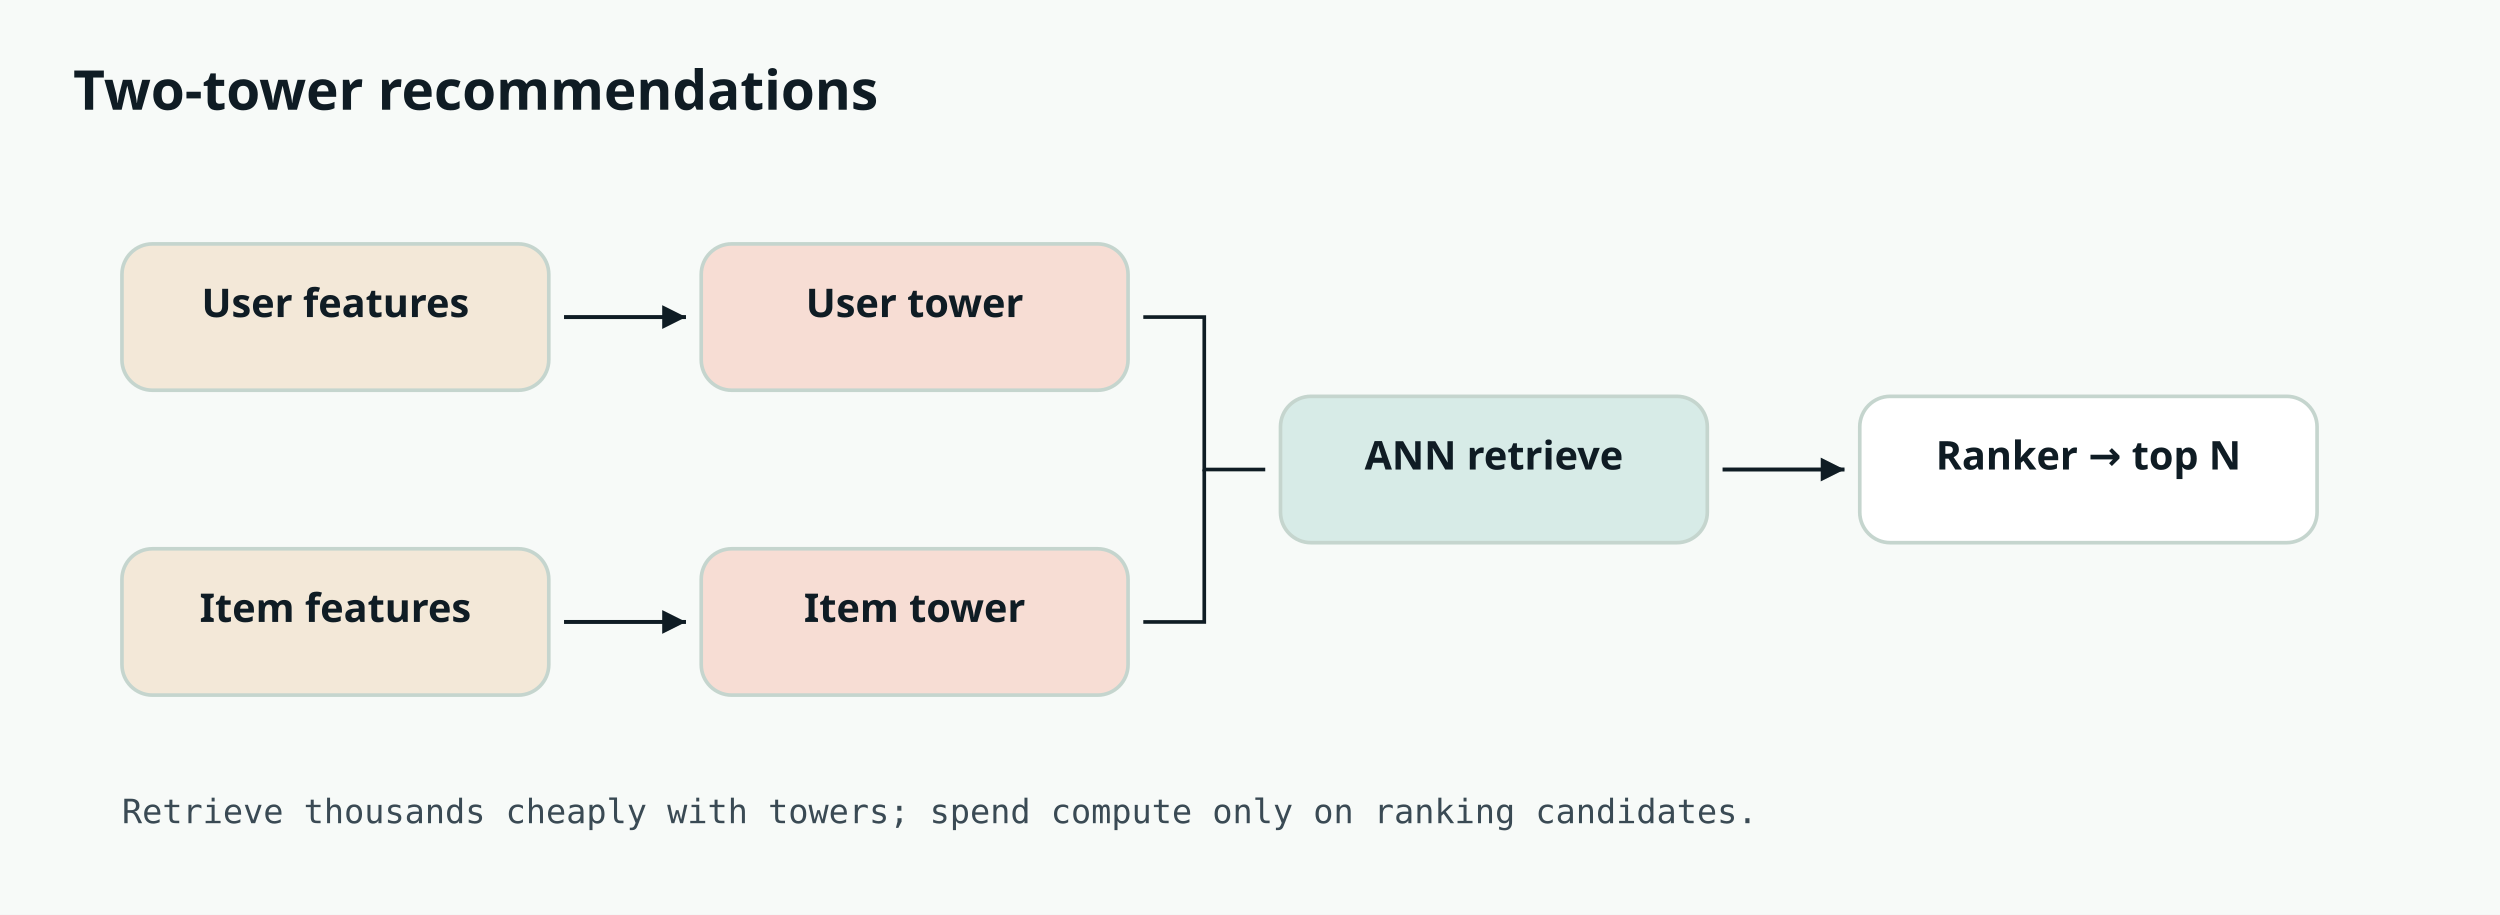
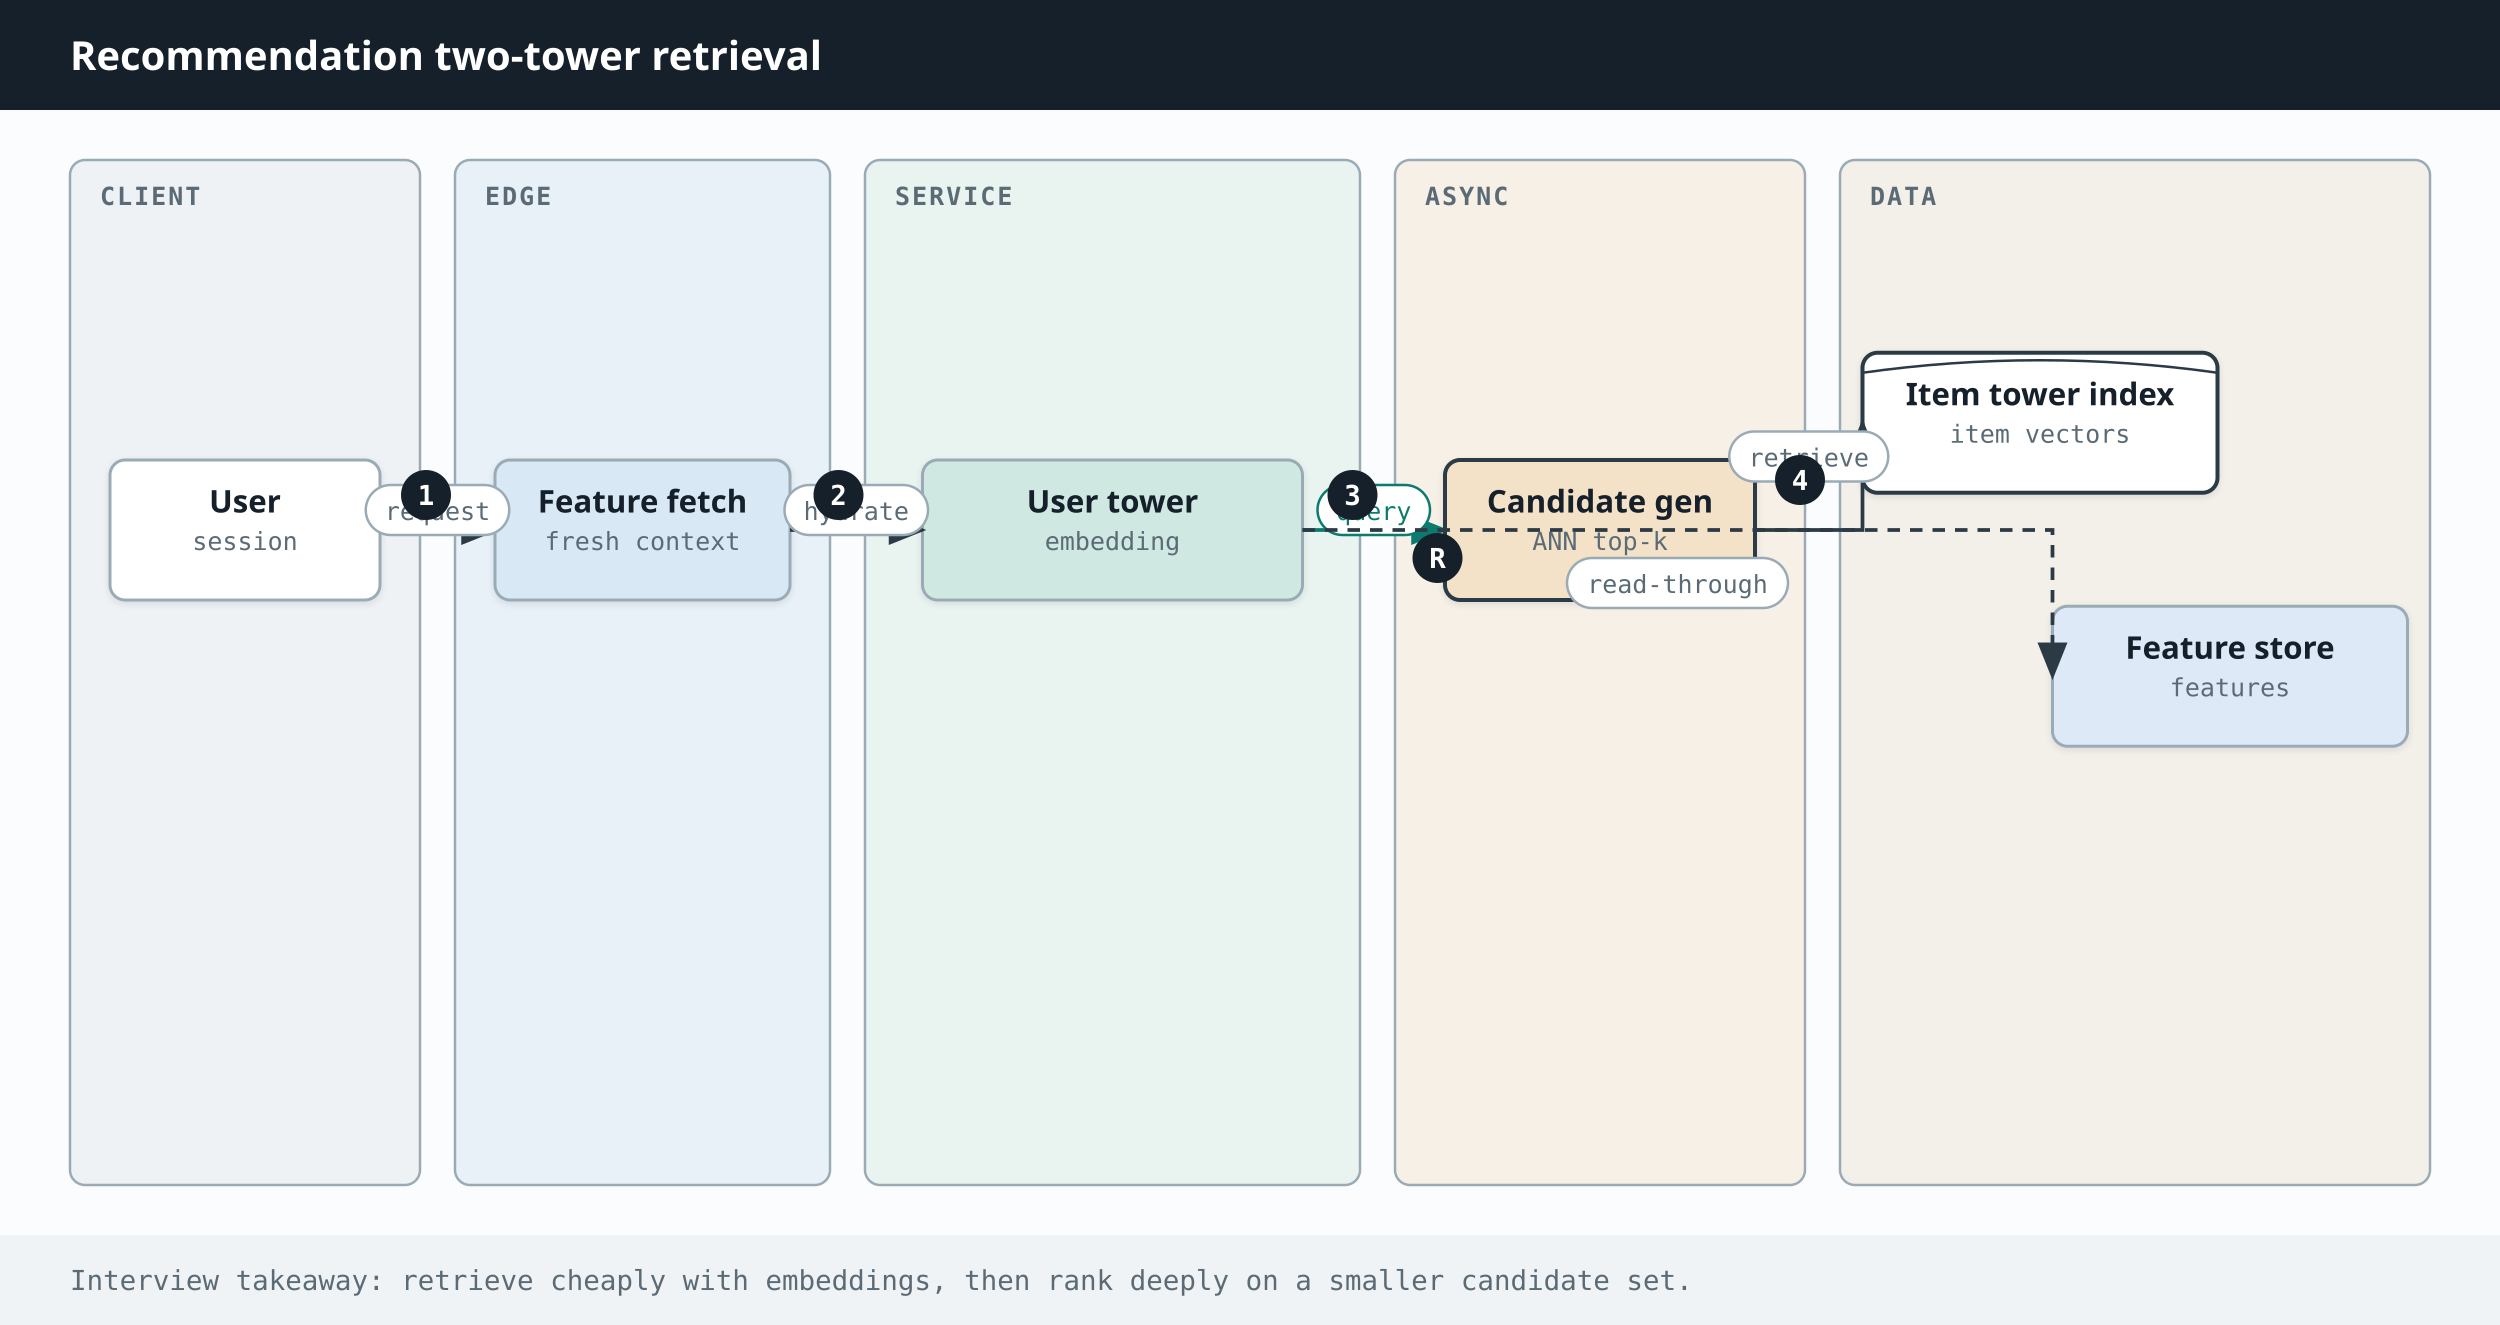
- <svg xmlns="http://www.w3.org/2000/svg" width="820" height="300" viewBox="0 0 820 300" role="img" aria-label="Two-tower recommendations">
+ <svg xmlns="http://www.w3.org/2000/svg" width="1000" height="530" viewBox="0 0 1000 530" role="img" aria-label="Recommendation two-tower retrieval">
  <defs>
-     <marker id="arrowhead" markerWidth="8" markerHeight="8" refX="6" refY="3" orient="auto">
-       <path d="M0,0 L6,3 L0,6 Z" fill="#0f1c24" />
+     <marker id="arr-recommendation-two-tower-retrieval" markerWidth="10" markerHeight="8" refX="9" refY="4" orient="auto">
+       <path d="M0,0 L10,4 L0,8 Z" fill="#2c3a45" />
    </marker>
+     <marker id="arr-acc-recommendation-two-tower-retrieval" markerWidth="10" markerHeight="8" refX="9" refY="4" orient="auto">
+       <path d="M0,0 L10,4 L0,8 Z" fill="#0d7a6f" />
+     </marker>
+     <filter id="sh-recommendation-two-tower-retrieval" x="-8%" y="-8%" width="116%" height="124%">
+       <feDropShadow dx="0" dy="1" stdDeviation="1.2" flood-color="#15202b" flood-opacity="0.10" />
+     </filter>
  </defs>
-   <rect width="820" height="300" fill="#f7faf8" />
-   <text x="24" y="36" font-family="Manrope, Segoe UI, sans-serif" font-size="18" font-weight="700" fill="#0f1c24">Two-tower recommendations</text>
-   <rect x="40" y="80" width="140" height="48" rx="10" fill="#f3e8d8" stroke="#c5d5ce" stroke-width="1.2" />
-   <text x="110.0" y="104.0" text-anchor="middle" font-family="Manrope, Segoe UI, sans-serif" font-size="13" font-weight="650" fill="#0f1c24">User features</text>
-   <rect x="40" y="180" width="140" height="48" rx="10" fill="#f3e8d8" stroke="#c5d5ce" stroke-width="1.2" />
-   <text x="110.0" y="204.0" text-anchor="middle" font-family="Manrope, Segoe UI, sans-serif" font-size="13" font-weight="650" fill="#0f1c24">Item features</text>
-   <rect x="230" y="80" width="140" height="48" rx="10" fill="#f7ddd4" stroke="#c5d5ce" stroke-width="1.2" />
-   <text x="300.0" y="104.0" text-anchor="middle" font-family="Manrope, Segoe UI, sans-serif" font-size="13" font-weight="650" fill="#0f1c24">User tower</text>
-   <rect x="230" y="180" width="140" height="48" rx="10" fill="#f7ddd4" stroke="#c5d5ce" stroke-width="1.2" />
-   <text x="300.0" y="204.0" text-anchor="middle" font-family="Manrope, Segoe UI, sans-serif" font-size="13" font-weight="650" fill="#0f1c24">Item tower</text>
-   <rect x="420" y="130" width="140" height="48" rx="10" fill="#d7ebe7" stroke="#c5d5ce" stroke-width="1.2" />
-   <text x="490.0" y="154.0" text-anchor="middle" font-family="Manrope, Segoe UI, sans-serif" font-size="13" font-weight="650" fill="#0f1c24">ANN retrieve</text>
-   <rect x="610" y="130" width="150" height="48" rx="10" fill="#fff" stroke="#c5d5ce" stroke-width="1.2" />
-   <text x="685.0" y="154.0" text-anchor="middle" font-family="Manrope, Segoe UI, sans-serif" font-size="13" font-weight="650" fill="#0f1c24">Ranker → top N</text>
-   <path d="M185 104 H225" stroke="#0f1c24" stroke-width="1.3" marker-end="url(#arrowhead)" />
-   <path d="M185 204 H225" stroke="#0f1c24" stroke-width="1.3" marker-end="url(#arrowhead)" />
-   <path d="M375 104 H395 V154 H415" fill="none" stroke="#0f1c24" stroke-width="1.2" />
-   <path d="M375 204 H395 V154" fill="none" stroke="#0f1c24" stroke-width="1.2" />
-   <path d="M565 154 H605" stroke="#0f1c24" stroke-width="1.3" marker-end="url(#arrowhead)" />
-   <text x="40" y="270" font-family="IBM Plex Mono, ui-monospace, monospace" font-size="11" fill="#3a4a54">Retrieve thousands cheaply with towers; spend compute only on ranking candidates.</text>
+   <rect width="1000" height="530" fill="#fbfcfd" />
+   <rect x="0" y="0" width="1000" height="44" fill="#15202b" />
+   <text x="28" y="28" font-family="Manrope, 'Segoe UI', system-ui, sans-serif" font-size="16" font-weight="700" fill="#ffffff">Recommendation two-tower retrieval</text>
+   <rect x="28" y="64" width="140" height="410" rx="6" fill="#eef2f5" stroke="#9aabb5" stroke-width="1" />
+   <text x="40" y="82" font-family="'IBM Plex Mono', ui-monospace, monospace" font-size="10" font-weight="600" letter-spacing="0.08em" fill="#5b6b76">CLIENT</text>
+   <rect x="182" y="64" width="150" height="410" rx="6" fill="#e8f1f8" stroke="#9aabb5" stroke-width="1" />
+   <text x="194" y="82" font-family="'IBM Plex Mono', ui-monospace, monospace" font-size="10" font-weight="600" letter-spacing="0.08em" fill="#5b6b76">EDGE</text>
+   <rect x="346" y="64" width="198" height="410" rx="6" fill="#e9f4f1" stroke="#9aabb5" stroke-width="1" />
+   <text x="358" y="82" font-family="'IBM Plex Mono', ui-monospace, monospace" font-size="10" font-weight="600" letter-spacing="0.08em" fill="#5b6b76">SERVICE</text>
+   <rect x="558" y="64" width="164" height="410" rx="6" fill="#f7f0e6" stroke="#9aabb5" stroke-width="1" />
+   <text x="570" y="82" font-family="'IBM Plex Mono', ui-monospace, monospace" font-size="10" font-weight="600" letter-spacing="0.08em" fill="#5b6b76">ASYNC</text>
+   <rect x="736" y="64" width="236" height="410" rx="6" fill="#f3f0ea" stroke="#9aabb5" stroke-width="1" />
+   <text x="748" y="82" font-family="'IBM Plex Mono', ui-monospace, monospace" font-size="10" font-weight="600" letter-spacing="0.08em" fill="#5b6b76">DATA</text>
+   <rect x="44" y="184" width="108" height="56" rx="6" fill="#ffffff" stroke="#9aabb5" stroke-width="1.2" filter="url(#sh-recommendation-two-tower-retrieval)" />
+   <text x="98" y="205" text-anchor="middle" font-family="Manrope, 'Segoe UI', system-ui, sans-serif" font-size="12.5" font-weight="650" fill="#15202b">User</text>
+   <text x="98" y="220" text-anchor="middle" font-family="'IBM Plex Mono', ui-monospace, monospace" font-size="10" fill="#5b6b76">session</text>
+   <rect x="198" y="184" width="118" height="56" rx="6" fill="#d9e8f5" stroke="#9aabb5" stroke-width="1.2" filter="url(#sh-recommendation-two-tower-retrieval)" />
+   <text x="257" y="205" text-anchor="middle" font-family="Manrope, 'Segoe UI', system-ui, sans-serif" font-size="12.5" font-weight="650" fill="#15202b">Feature fetch</text>
+   <text x="257" y="220" text-anchor="middle" font-family="'IBM Plex Mono', ui-monospace, monospace" font-size="10" fill="#5b6b76">fresh context</text>
+   <rect x="369" y="184" width="152" height="56" rx="6" fill="#cfe8e2" stroke="#9aabb5" stroke-width="1.2" filter="url(#sh-recommendation-two-tower-retrieval)" />
+   <text x="445" y="205" text-anchor="middle" font-family="Manrope, 'Segoe UI', system-ui, sans-serif" font-size="12.5" font-weight="650" fill="#15202b">User tower</text>
+   <text x="445" y="220" text-anchor="middle" font-family="'IBM Plex Mono', ui-monospace, monospace" font-size="10" fill="#5b6b76">embedding</text>
+   <rect x="578" y="184" width="124" height="56" rx="6" fill="#f3e2c7" stroke="#2c3a45" stroke-width="1.6" filter="url(#sh-recommendation-two-tower-retrieval)" />
+   <text x="640" y="205" text-anchor="middle" font-family="Manrope, 'Segoe UI', system-ui, sans-serif" font-size="12.5" font-weight="650" fill="#15202b">Candidate gen</text>
+   <text x="640" y="220" text-anchor="middle" font-family="'IBM Plex Mono', ui-monospace, monospace" font-size="10" fill="#5b6b76">ANN top-k</text>
+   <rect x="745" y="141.1" width="142" height="56" rx="6" fill="#ffffff" stroke="#2c3a45" stroke-width="1.6" filter="url(#sh-recommendation-two-tower-retrieval)" />
+   <path d="M745,149.1 Q816,139.1 887,149.1" fill="none" stroke="#2c3a45" stroke-width="1" />
+   <text x="816" y="162.1" text-anchor="middle" font-family="Manrope, 'Segoe UI', system-ui, sans-serif" font-size="12.5" font-weight="650" fill="#15202b">Item tower index</text>
+   <text x="816" y="177.1" text-anchor="middle" font-family="'IBM Plex Mono', ui-monospace, monospace" font-size="10" fill="#5b6b76">item vectors</text>
+   <rect x="821" y="242.5" width="142" height="56" rx="6" fill="#dde9f7" stroke="#9aabb5" stroke-width="1.2" filter="url(#sh-recommendation-two-tower-retrieval)" />
+   <text x="892" y="263.5" text-anchor="middle" font-family="Manrope, 'Segoe UI', system-ui, sans-serif" font-size="12.5" font-weight="650" fill="#15202b">Feature store</text>
+   <text x="892" y="278.5" text-anchor="middle" font-family="'IBM Plex Mono', ui-monospace, monospace" font-size="10" fill="#5b6b76">features</text>
+   <path d="M152 212 H198 V212" fill="none" stroke="#2c3a45" stroke-width="1.5" marker-end="url(#arr-recommendation-two-tower-retrieval)" />
+   <rect x="146.3" y="194" width="57.4" height="20" rx="10" fill="#ffffff" stroke="#9aabb5" stroke-width="1" />
+   <text x="175" y="208" text-anchor="middle" font-family="'IBM Plex Mono', ui-monospace, monospace" font-size="10" font-weight="500" fill="#5b6b76">request</text>
+   <circle cx="170.4" cy="198" r="10" fill="#15202b" />
+   <text x="170.4" y="202" text-anchor="middle" font-family="'IBM Plex Mono', ui-monospace, monospace" font-size="11" font-weight="700" fill="#fff">1</text>
+   <path d="M316 212 H369 V212" fill="none" stroke="#2c3a45" stroke-width="1.5" marker-end="url(#arr-recommendation-two-tower-retrieval)" />
+   <rect x="313.8" y="194" width="57.4" height="20" rx="10" fill="#ffffff" stroke="#9aabb5" stroke-width="1" />
+   <text x="342.5" y="208" text-anchor="middle" font-family="'IBM Plex Mono', ui-monospace, monospace" font-size="10" font-weight="500" fill="#5b6b76">hydrate</text>
+   <circle cx="335.4" cy="198" r="10" fill="#15202b" />
+   <text x="335.4" y="202" text-anchor="middle" font-family="'IBM Plex Mono', ui-monospace, monospace" font-size="11" font-weight="700" fill="#fff">2</text>
+   <path d="M521 212 H578 V212" fill="none" stroke="#0d7a6f" stroke-width="1.5" marker-end="url(#arr-acc-recommendation-two-tower-retrieval)" />
+   <rect x="527" y="194" width="45" height="20" rx="10" fill="#ffffff" stroke="#0d7a6f" stroke-width="1" />
+   <text x="549.5" y="208" text-anchor="middle" font-family="'IBM Plex Mono', ui-monospace, monospace" font-size="10" font-weight="500" fill="#0d7a6f">query</text>
+   <circle cx="541" cy="198" r="10" fill="#15202b" />
+   <text x="541" y="202" text-anchor="middle" font-family="'IBM Plex Mono', ui-monospace, monospace" font-size="11" font-weight="700" fill="#fff">3</text>
+   <path d="M702 212 H745 V169.1" fill="none" stroke="#2c3a45" stroke-width="1.5" marker-end="url(#arr-recommendation-two-tower-retrieval)" />
+   <rect x="691.7" y="172.6" width="63.6" height="20" rx="10" fill="#ffffff" stroke="#9aabb5" stroke-width="1" />
+   <text x="723.5" y="186.6" text-anchor="middle" font-family="'IBM Plex Mono', ui-monospace, monospace" font-size="10" font-weight="500" fill="#5b6b76">retrieve</text>
+   <circle cx="720" cy="192" r="10" fill="#15202b" />
+   <text x="720" y="196" text-anchor="middle" font-family="'IBM Plex Mono', ui-monospace, monospace" font-size="11" font-weight="700" fill="#fff">4</text>
+   <path d="M521 212 H821 V270.5" fill="none" stroke="#2c3a45" stroke-width="1.5" stroke-dasharray="5 4" marker-end="url(#arr-recommendation-two-tower-retrieval)" />
+   <rect x="626.8" y="223.2" width="88.4" height="20" rx="10" fill="#ffffff" stroke="#9aabb5" stroke-width="1" />
+   <text x="671" y="237.2" text-anchor="middle" font-family="'IBM Plex Mono', ui-monospace, monospace" font-size="10" font-weight="500" fill="#5b6b76">read-through</text>
+   <circle cx="575" cy="223.2" r="10" fill="#15202b" />
+   <text x="575" y="227.2" text-anchor="middle" font-family="'IBM Plex Mono', ui-monospace, monospace" font-size="11" font-weight="700" fill="#fff">R</text>
+   <rect x="0" y="494" width="1000" height="36" fill="#f0f3f5" />
+   <text x="28" y="516" font-family="'IBM Plex Mono', ui-monospace, monospace" font-size="11" fill="#5b6b76">Interview takeaway: retrieve cheaply with embeddings, then rank deeply on a smaller candidate set.</text>
</svg>
